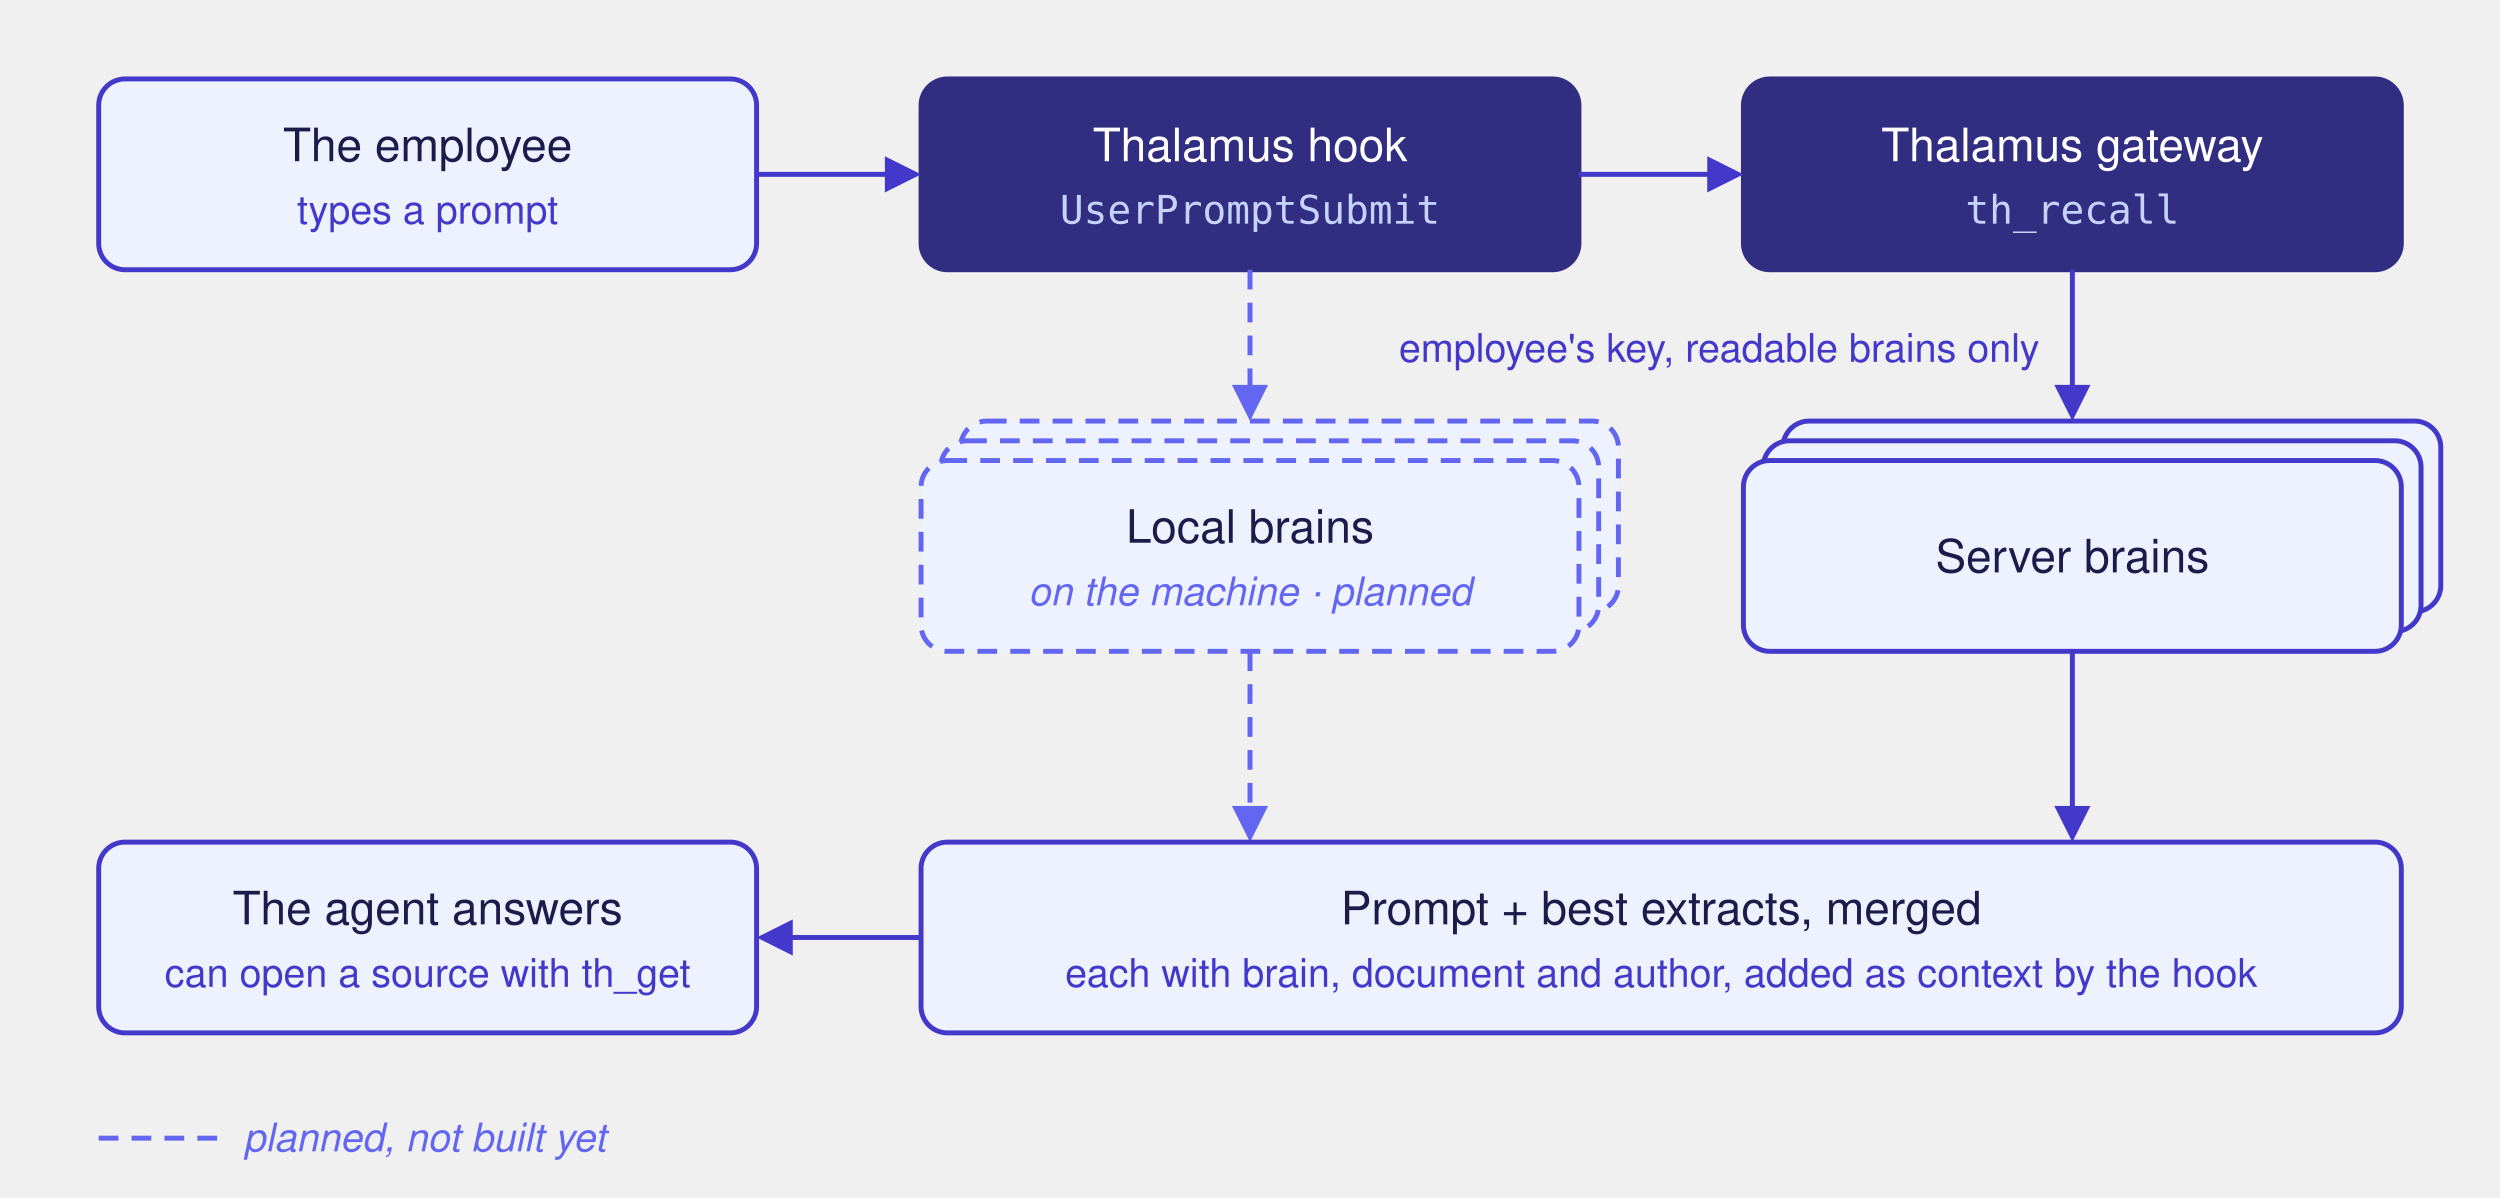
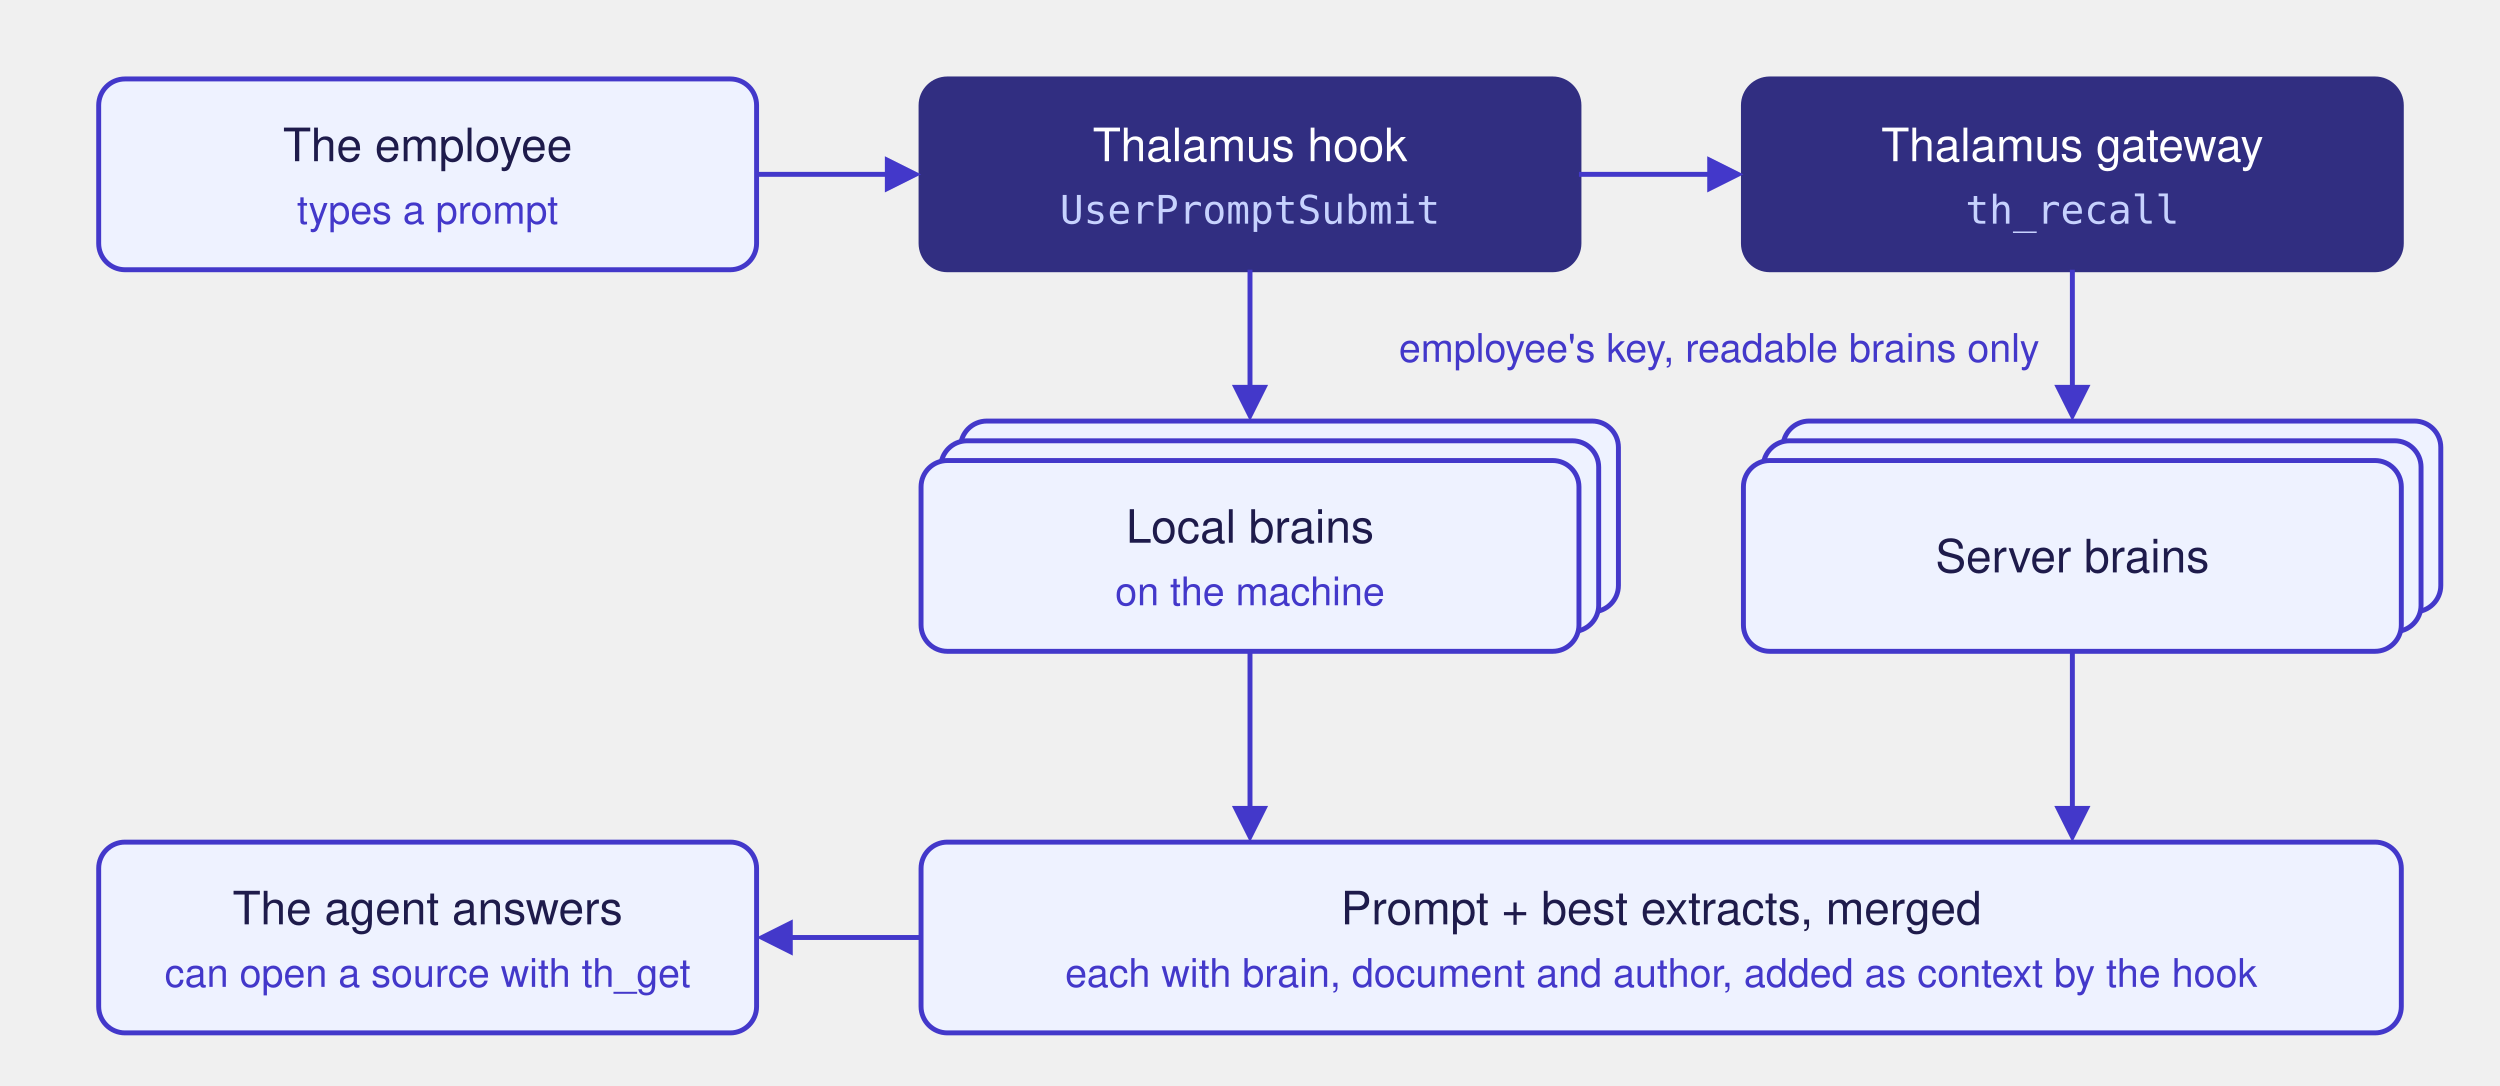
- <svg xmlns="http://www.w3.org/2000/svg" viewBox="0 0 760 364" width="760" height="364" role="img" aria-labelledby="title desc">
+ <svg xmlns="http://www.w3.org/2000/svg" viewBox="0 0 760 330" width="760" height="330" role="img" aria-labelledby="title desc">
  <style>
    .box { fill: #eef2ff; stroke: #4338ca; stroke-width: 1.5; }
    .core { fill: #312e81; stroke: #312e81; }
-     .plan { stroke: #6366f1; stroke-width: 1.5; stroke-dasharray: 6 4; }
    .line { fill: none; stroke: #4338ca; stroke-width: 1.5; }
-     .dash { fill: none; stroke: #6366f1; stroke-width: 1.5; stroke-dasharray: 6 4; }
    .head { fill: #4338ca; }
-     .phead { fill: #6366f1; }
    text { font-family: -apple-system, "Segoe UI", Helvetica, Arial, sans-serif; fill: #1e1b4b; }
    .label { font-size: 14px; }
    .small { font-size: 12px; fill: #4338ca; }
-     .ptext { font-size: 12px; fill: #6366f1; font-style: italic; }
    .mono { font-family: ui-monospace, SFMono-Regular, Menlo, Consolas, monospace; font-size: 13px; }
    @media (prefers-color-scheme: dark) {
      .box { fill: #1e1b4b; stroke: #a5b4fc; }
      .core { fill: #4338ca; stroke: #a5b4fc; }
-       .plan, .dash { stroke: #818cf8; }
      .line { stroke: #a5b4fc; }
      .head { fill: #a5b4fc; }
-       .phead { fill: #818cf8; }
      text { fill: #e0e7ff; }
      .small { fill: #c7d2fe; }
-       .ptext { fill: #a5b4fc; }
    }
  </style>
  <rect class="box" x="30" y="24" width="200" height="58" rx="8" />
  <text class="label" x="130" y="49" text-anchor="middle">The employee</text>
  <text class="small" x="130" y="68" text-anchor="middle">types a prompt</text>
  <rect class="box core" x="280" y="24" width="200" height="58" rx="8" />
  <text class="label" x="380" y="49" text-anchor="middle" style="fill:#ffffff">Thalamus hook</text>
  <text class="mono" x="380" y="68" text-anchor="middle" style="font-size:12px;fill:#c7d2fe">UserPromptSubmit</text>
  <rect class="box core" x="530" y="24" width="200" height="58" rx="8" />
  <text class="label" x="630" y="49" text-anchor="middle" style="fill:#ffffff">Thalamus gateway</text>
  <text class="mono" x="630" y="68" text-anchor="middle" style="font-size:12px;fill:#c7d2fe">th_recall</text>
  <path class="line" d="M230 53 L 270 53" />
  <path class="head" d="M280 53 L 269 47.5 L 269 58.5 Z" />
  <path class="line" d="M480 53 L 520 53" />
  <path class="head" d="M530 53 L 519 47.5 L 519 58.5 Z" />
-   <path class="dash" d="M380 82 L 380 118" />
-   <path class="phead" d="M380 128 L 374.5 117 L 385.5 117 Z" />
-   <rect class="box plan" x="292" y="128" width="200" height="58" rx="8" />
-   <rect class="box plan" x="286" y="134" width="200" height="58" rx="8" />
-   <rect class="box plan" x="280" y="140" width="200" height="58" rx="8" />
+   <path class="line" d="M380 82 L 380 118" />
+   <path class="head" d="M380 128 L 374.5 117 L 385.5 117 Z" />
+   <rect class="box" x="292" y="128" width="200" height="58" rx="8" />
+   <rect class="box" x="286" y="134" width="200" height="58" rx="8" />
+   <rect class="box" x="280" y="140" width="200" height="58" rx="8" />
  <text class="label" x="380" y="165" text-anchor="middle">Local brains</text>
-   <text class="ptext" x="380" y="184" text-anchor="middle">on the machine · planned</text>
+   <text class="small" x="380" y="184" text-anchor="middle">on the machine</text>
  <path class="line" d="M630 82 L 630 118" />
  <path class="head" d="M630 128 L 624.5 117 L 635.5 117 Z" />
  <text class="small" x="620" y="110" text-anchor="end">employee's key, readable brains only</text>
  <rect class="box" x="542" y="128" width="200" height="58" rx="8" />
  <rect class="box" x="536" y="134" width="200" height="58" rx="8" />
  <rect class="box" x="530" y="140" width="200" height="58" rx="8" />
  <text class="label" x="630" y="174" text-anchor="middle">Server brains</text>
-   <path class="dash" d="M380 198 L 380 246" />
-   <path class="phead" d="M380 256 L 374.5 245 L 385.5 245 Z" />
+   <path class="line" d="M380 198 L 380 246" />
+   <path class="head" d="M380 256 L 374.5 245 L 385.5 245 Z" />
  <path class="line" d="M630 198 L 630 246" />
  <path class="head" d="M630 256 L 624.5 245 L 635.5 245 Z" />
  <rect class="box" x="280" y="256" width="450" height="58" rx="8" />
  <text class="label" x="505" y="281" text-anchor="middle">Prompt + best extracts, merged</text>
  <text class="small" x="505" y="300" text-anchor="middle">each with brain, document and author, added as context by the hook</text>
  <path class="line" d="M280 285 L 240 285" />
  <path class="head" d="M230 285 L 241 279.5 L 241 290.5 Z" />
  <rect class="box" x="30" y="256" width="200" height="58" rx="8" />
  <text class="label" x="130" y="281" text-anchor="middle">The agent answers</text>
  <text class="small" x="130" y="300" text-anchor="middle">can open a source with th_get</text>
-   <path class="dash" d="M30 346 L 66 346" />
-   <text class="ptext" x="74" y="350">planned, not built yet</text>
</svg>
